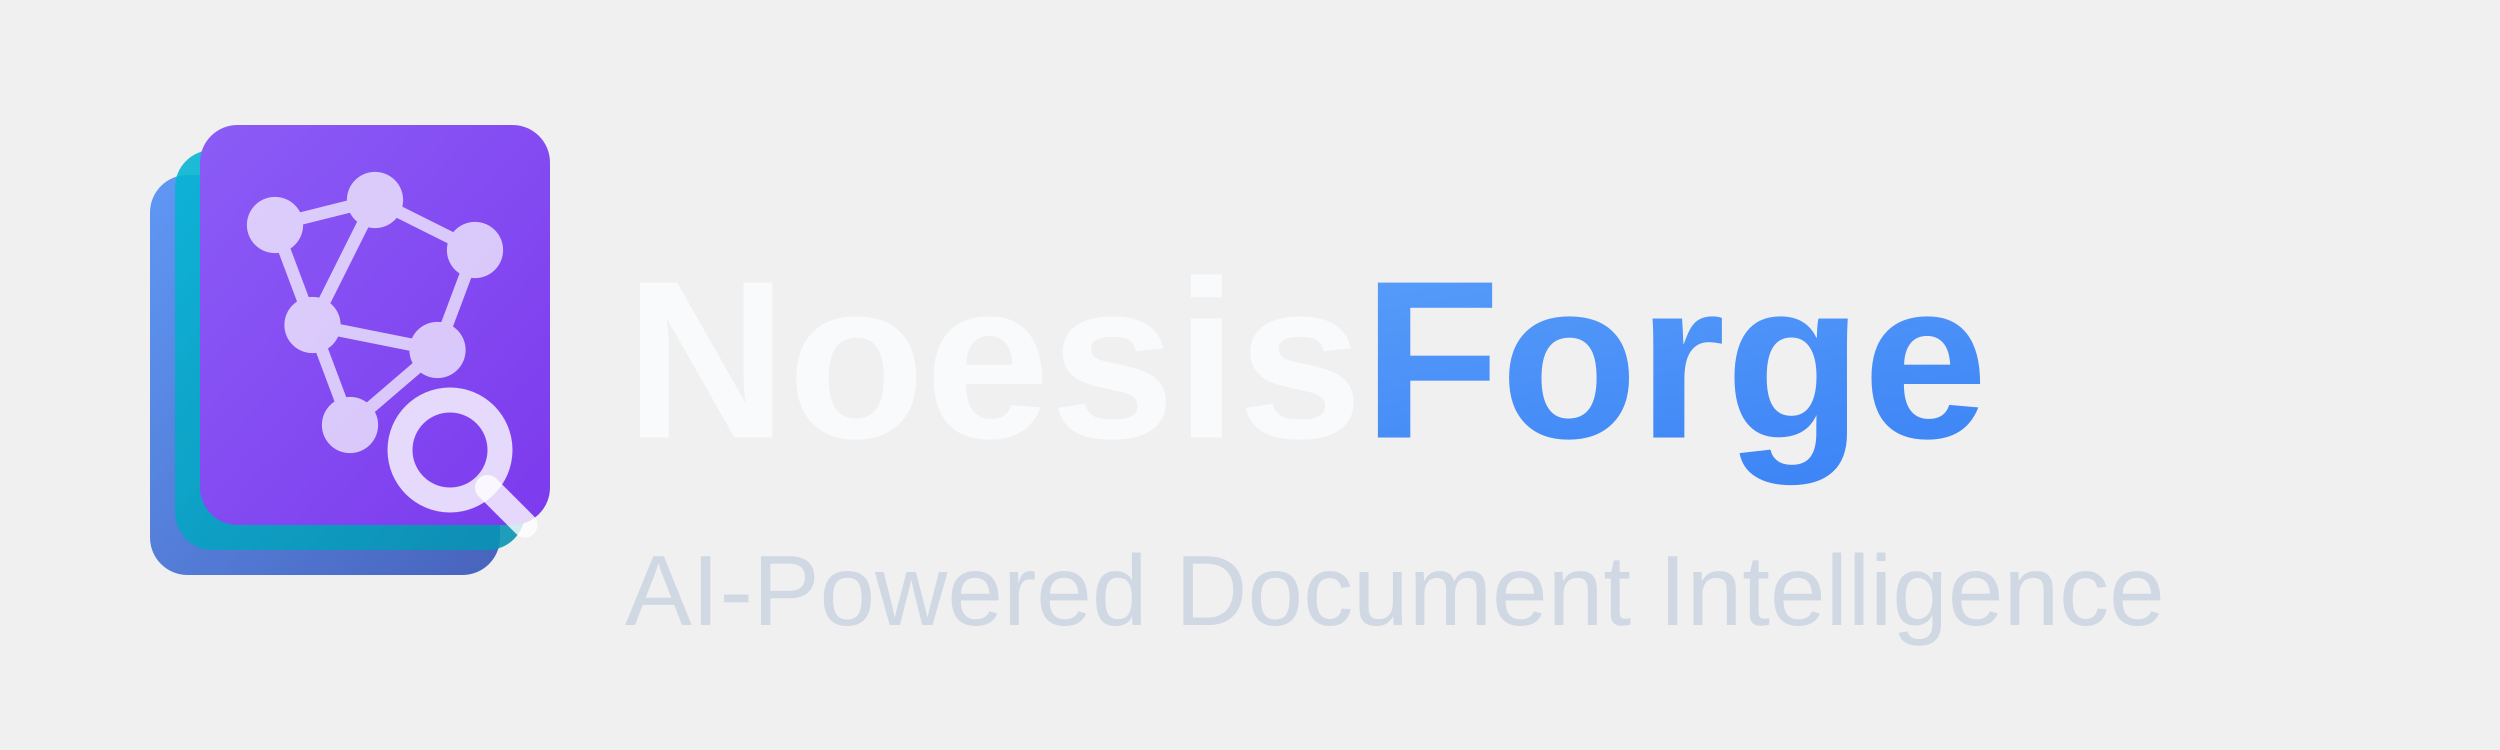
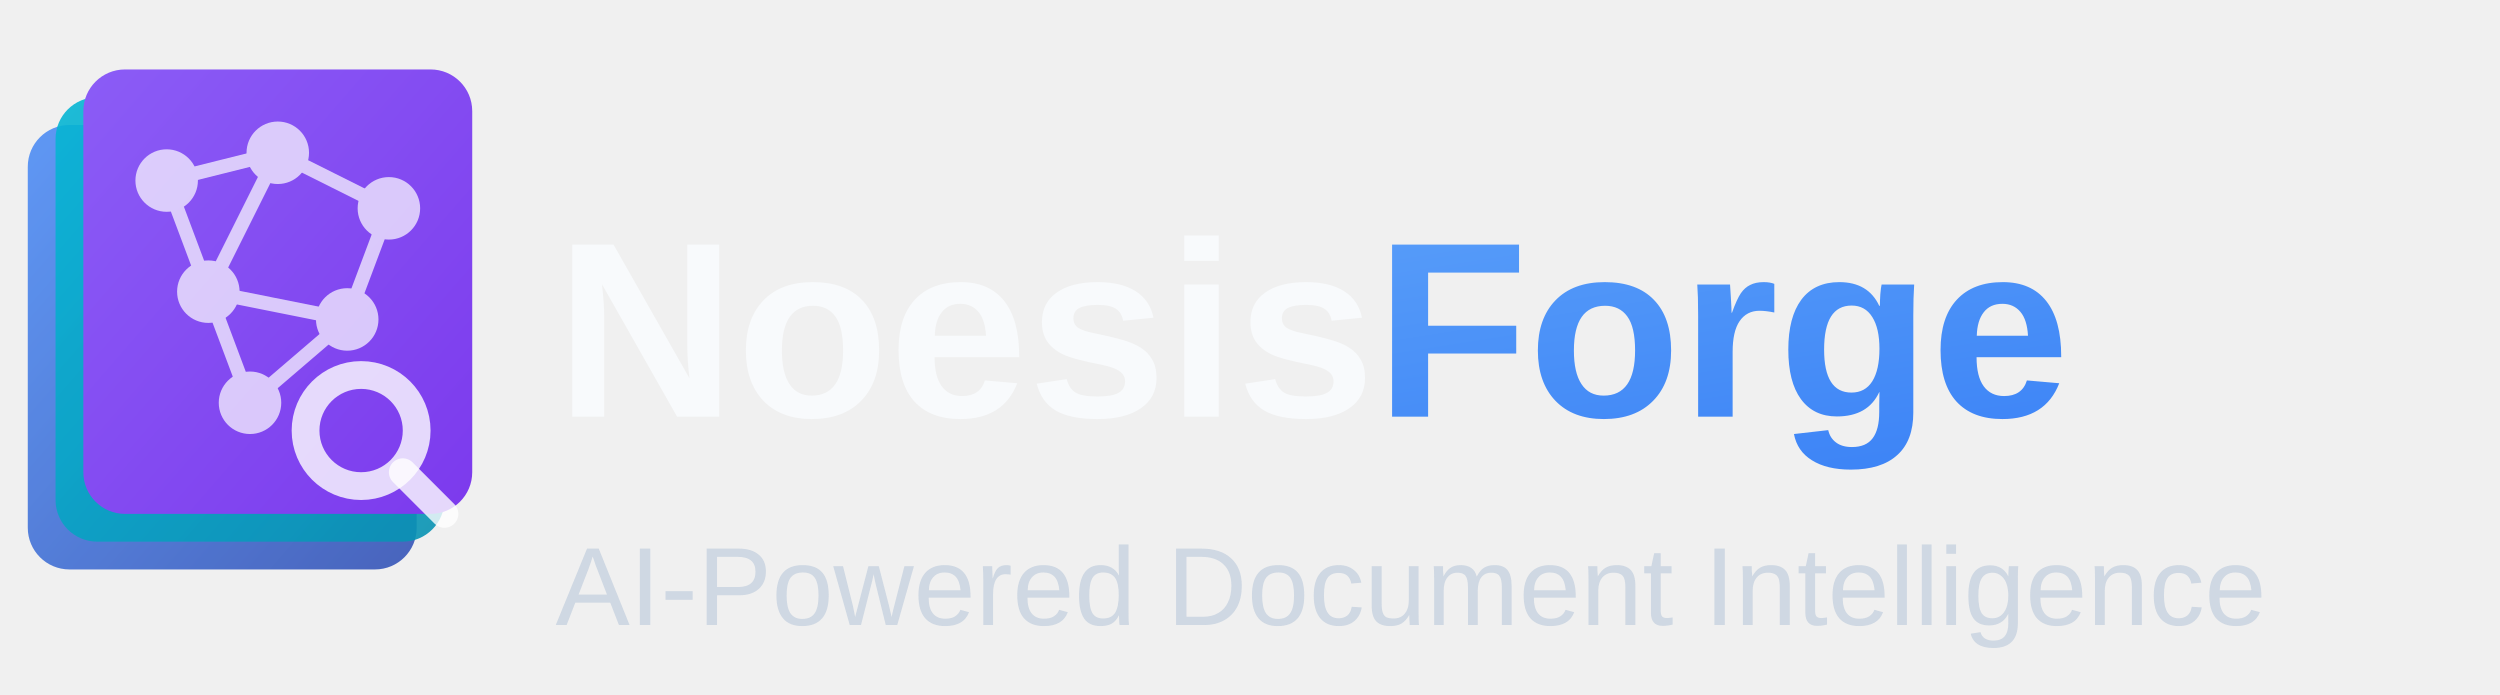
- <svg xmlns="http://www.w3.org/2000/svg" viewBox="0 0 200 60">
+ <svg xmlns="http://www.w3.org/2000/svg" viewBox="0 0 180 50">
  <defs>
    <linearGradient id="primaryGradientDark" x1="0%" y1="0%" x2="100%" y2="100%">
      <stop offset="0%" style="stop-color:#3B82F6;stop-opacity:1" />
      <stop offset="100%" style="stop-color:#1E40AF;stop-opacity:1" />
    </linearGradient>
    <linearGradient id="secondaryGradientDark" x1="0%" y1="0%" x2="100%" y2="100%">
      <stop offset="0%" style="stop-color:#06B6D4;stop-opacity:1" />
      <stop offset="100%" style="stop-color:#0891B2;stop-opacity:1" />
    </linearGradient>
    <linearGradient id="accentGradientDark" x1="0%" y1="0%" x2="100%" y2="100%">
      <stop offset="0%" style="stop-color:#8B5CF6;stop-opacity:1" />
      <stop offset="100%" style="stop-color:#7C3AED;stop-opacity:1" />
    </linearGradient>
    <linearGradient id="lightTextGradient" x1="0%" y1="0%" x2="100%" y2="100%">
      <stop offset="0%" style="stop-color:#60A5FA;stop-opacity:1" />
      <stop offset="100%" style="stop-color:#3B82F6;stop-opacity:1" />
    </linearGradient>
  </defs>
-   <g transform="translate(10, 10)">
+   <g transform="translate(0, 5)">
    <rect x="2" y="4" width="28" height="32" rx="3" fill="url(#primaryGradientDark)" opacity="0.8" />
    <rect x="4" y="2" width="28" height="32" rx="3" fill="url(#secondaryGradientDark)" opacity="0.9" />
    <rect x="6" y="0" width="28" height="32" rx="3" fill="url(#accentGradientDark)" />
    <g stroke="#FFFFFF" stroke-width="1.5" fill="none" opacity="0.7">
      <circle cx="12" cy="8" r="1.5" fill="#FFFFFF" />
      <circle cx="20" cy="6" r="1.5" fill="#FFFFFF" />
      <circle cx="28" cy="10" r="1.5" fill="#FFFFFF" />
      <circle cx="15" cy="16" r="1.5" fill="#FFFFFF" />
      <circle cx="25" cy="18" r="1.5" fill="#FFFFFF" />
      <circle cx="18" cy="24" r="1.5" fill="#FFFFFF" />
      <path d="M12 8 L20 6 L28 10" stroke-width="1" />
      <path d="M12 8 L15 16 L25 18" stroke-width="1" />
      <path d="M20 6 L15 16 L18 24" stroke-width="1" />
      <path d="M28 10 L25 18 L18 24" stroke-width="1" />
    </g>
    <circle cx="26" cy="26" r="4" stroke="#FFFFFF" stroke-width="2" fill="none" opacity="0.8" />
    <path d="M29 29 L32 32" stroke="#FFFFFF" stroke-width="2" stroke-linecap="round" opacity="0.8" />
  </g>
-   <g transform="translate(50, 15)">
+   <g transform="translate(40, 10)">
    <text x="0" y="20" font-family="Arial, sans-serif" font-size="18" font-weight="700" fill="#F8FAFC">
      Noesis<tspan fill="url(#lightTextGradient)">Forge</tspan>
    </text>
    <text x="0" y="35" font-family="Arial, sans-serif" font-size="8" font-weight="400" fill="#CBD5E1" opacity="0.9">
      AI-Powered Document Intelligence
    </text>
  </g>
</svg>
